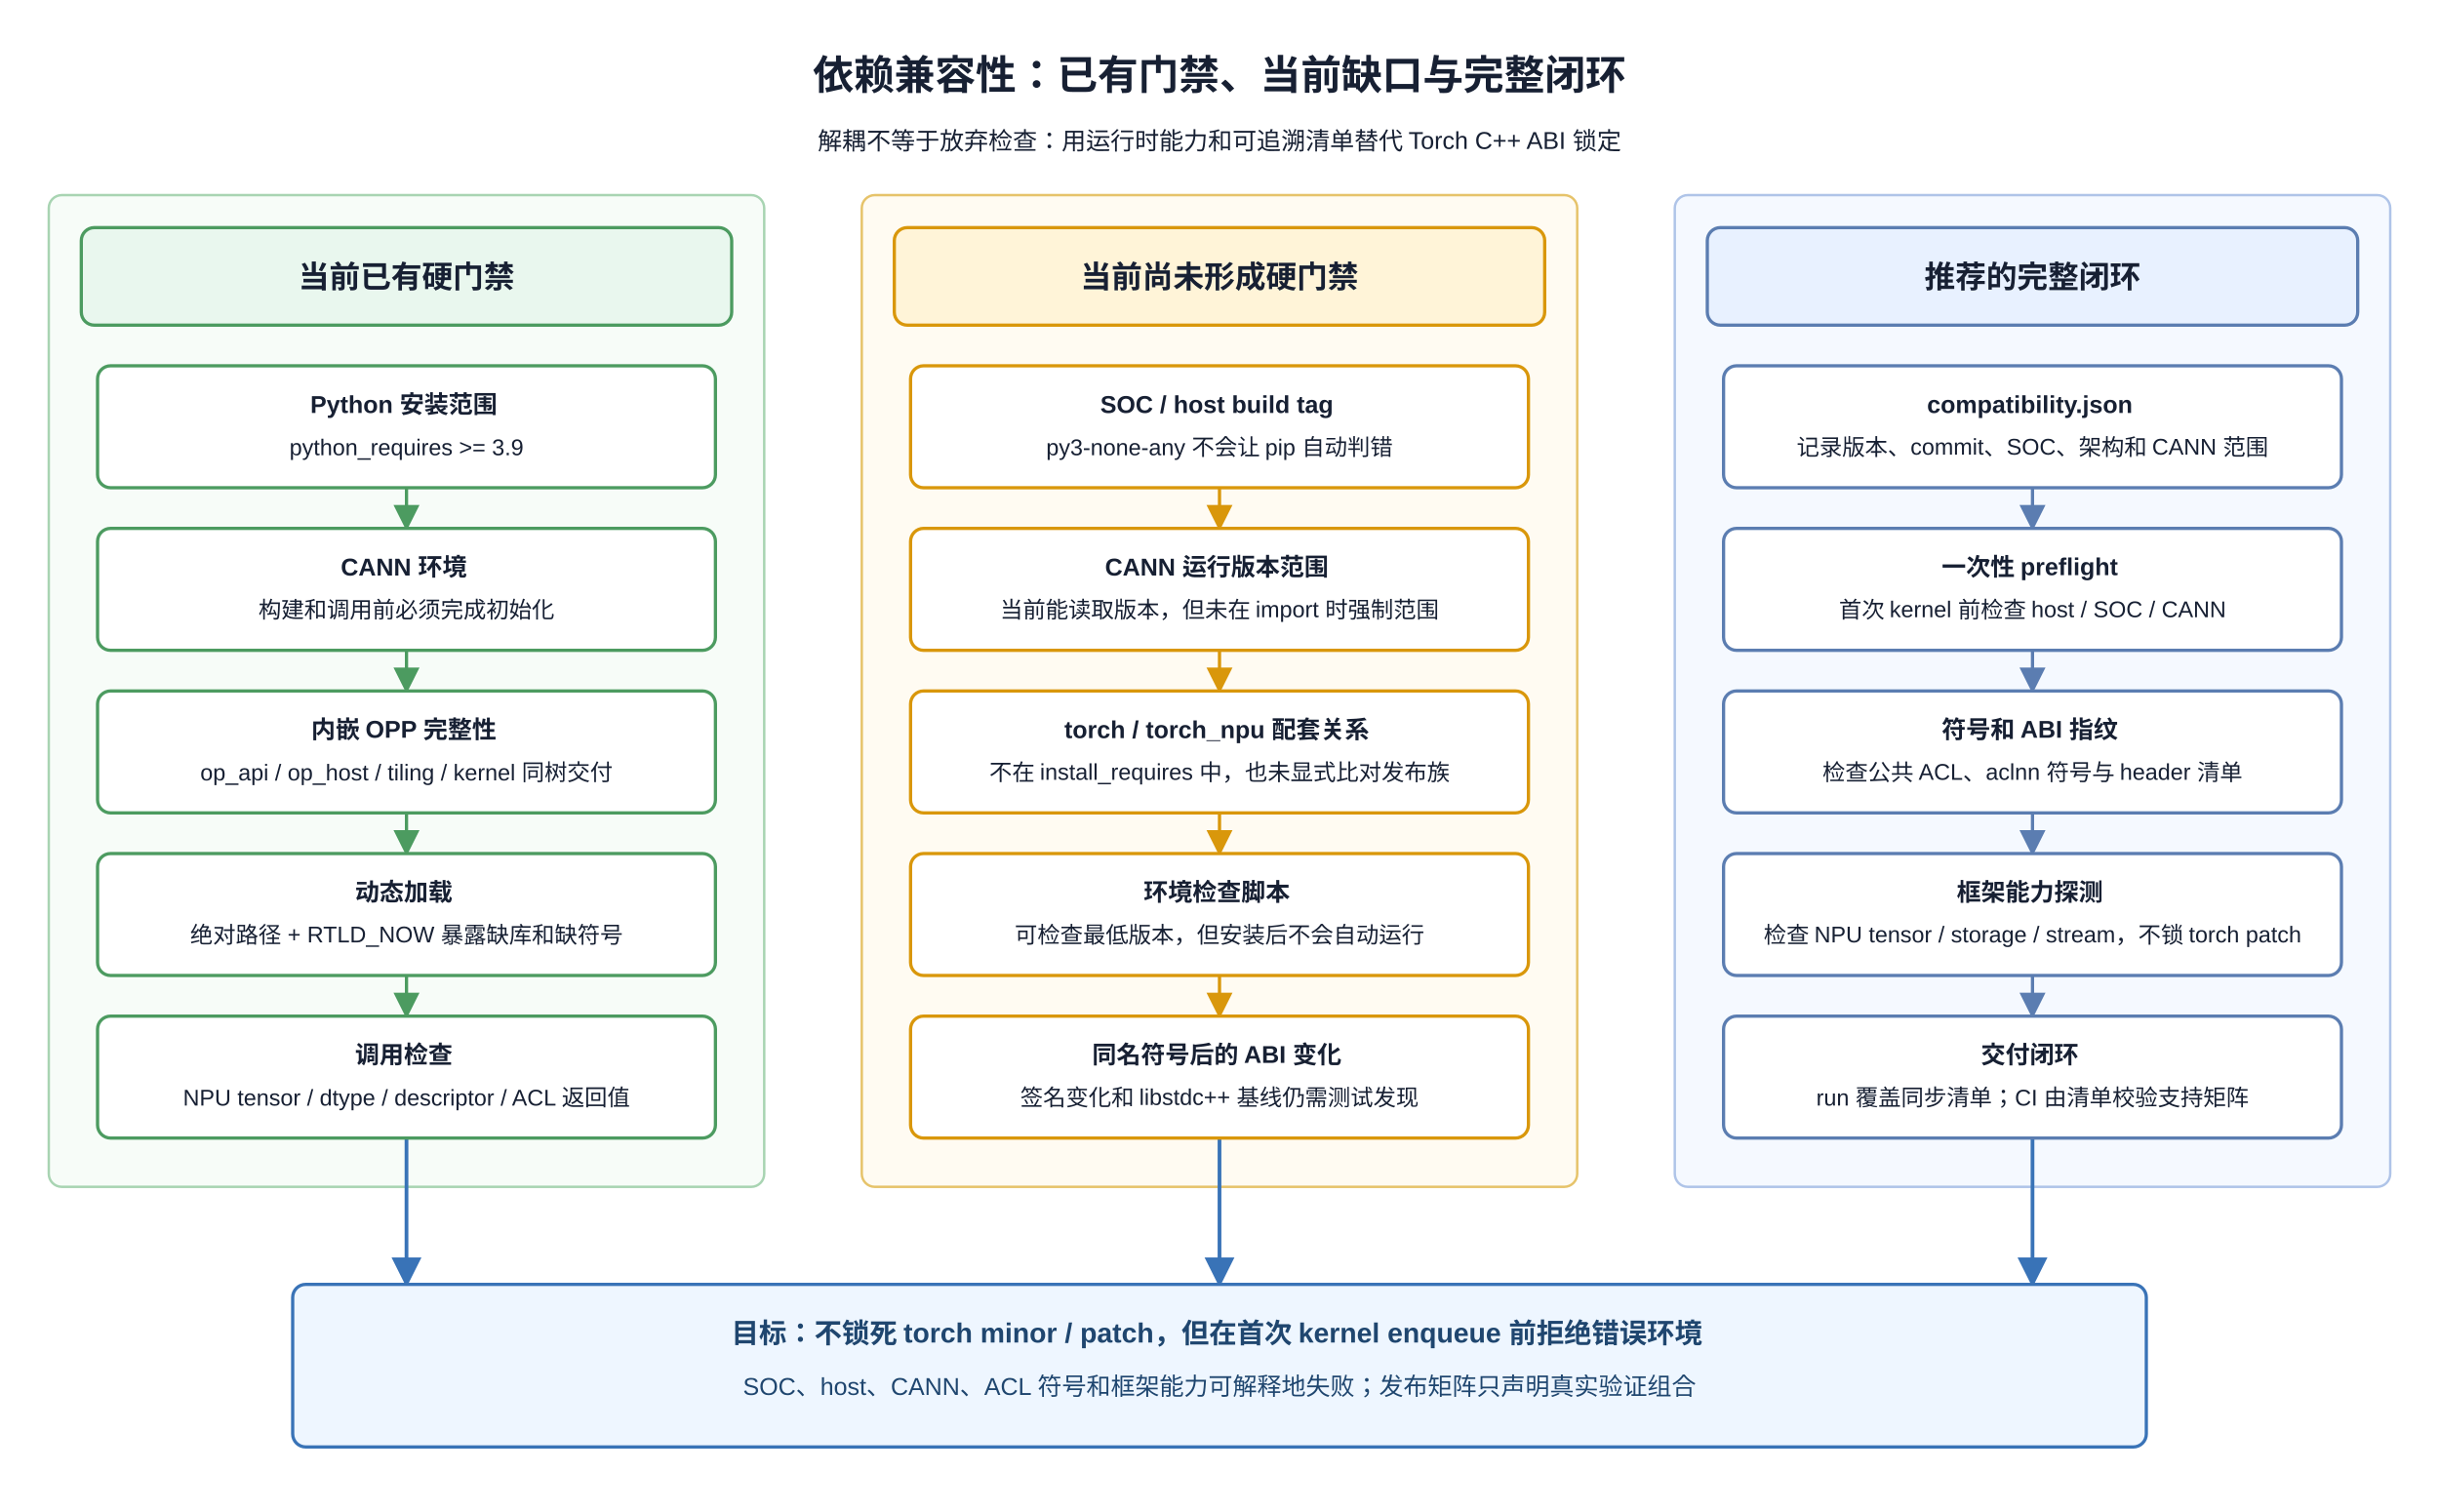
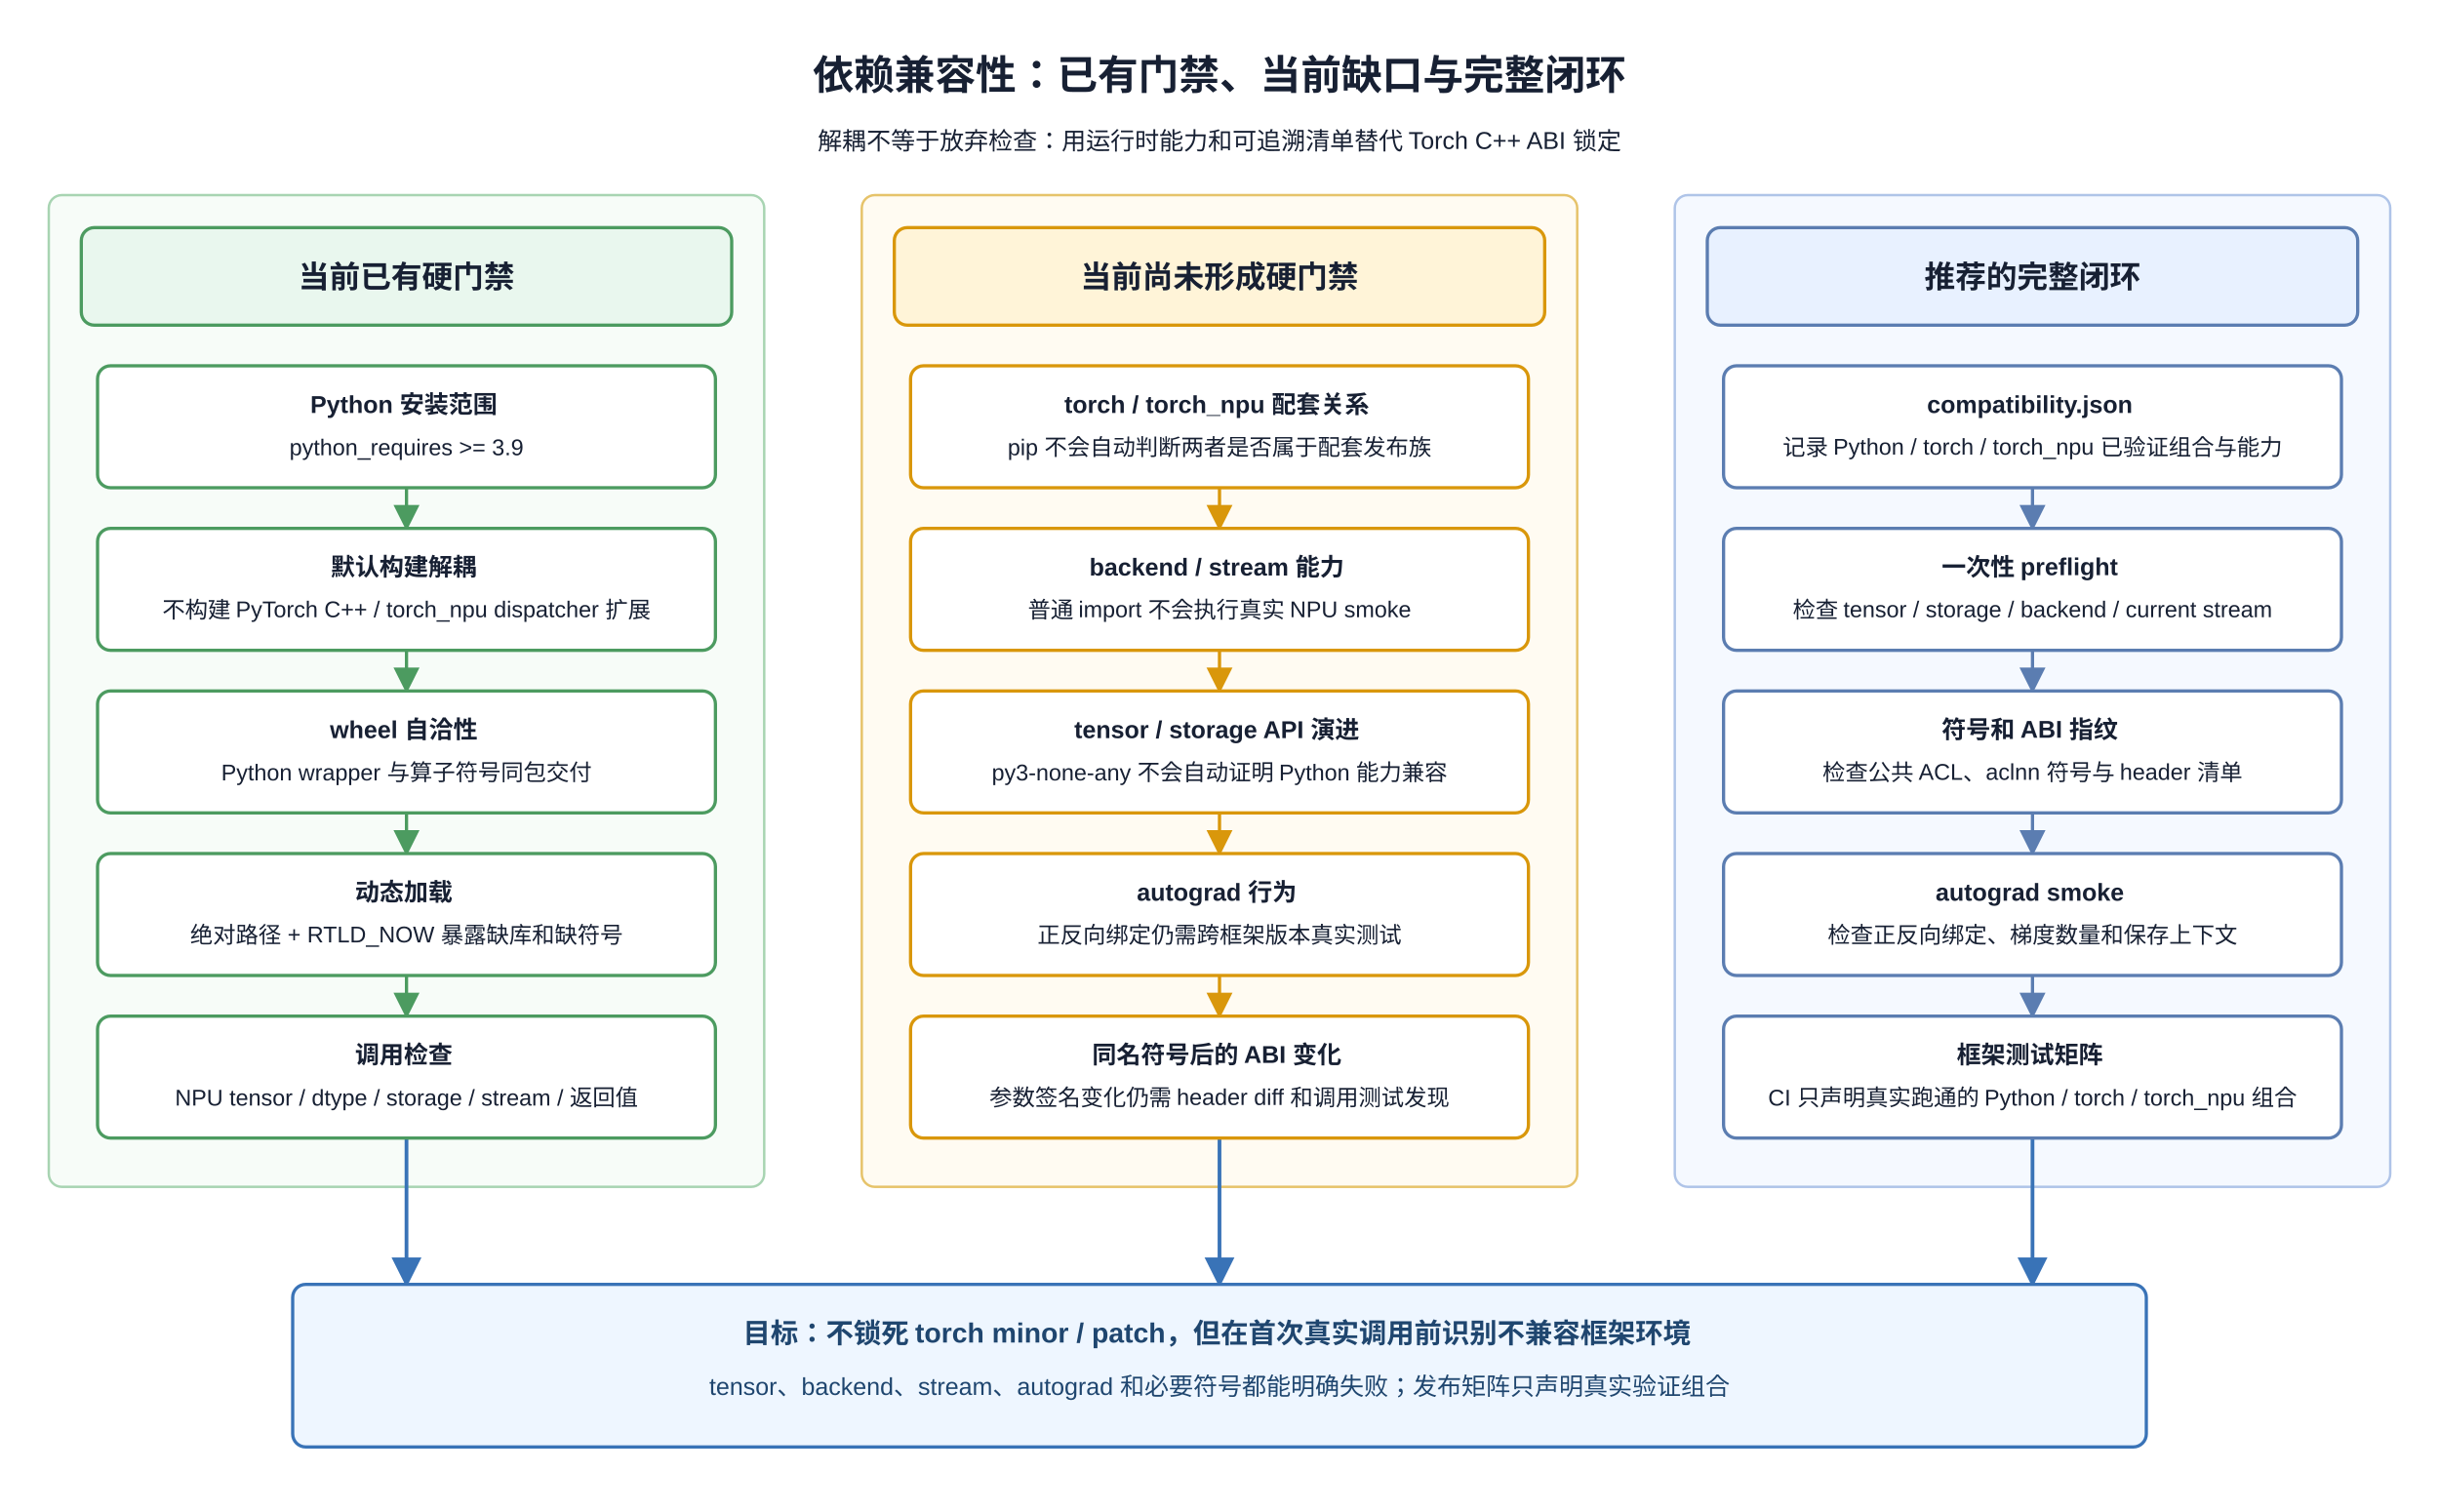
<svg xmlns="http://www.w3.org/2000/svg" width="1500" height="930" viewBox="0 0 1500 930" role="img" aria-labelledby="title desc">
  <defs>
    <marker id="arrow-green" viewBox="0 0 10 10" refX="9" refY="5" markerWidth="8" markerHeight="8" orient="auto-start-reverse">
      <path d="M0 0 L10 5 L0 10 Z" fill="#4C9B60" />
    </marker>
    <marker id="arrow-amber" viewBox="0 0 10 10" refX="9" refY="5" markerWidth="8" markerHeight="8" orient="auto-start-reverse">
      <path d="M0 0 L10 5 L0 10 Z" fill="#D9970B" />
    </marker>
    <marker id="arrow-blue" viewBox="0 0 10 10" refX="9" refY="5" markerWidth="8" markerHeight="8" orient="auto-start-reverse">
      <path d="M0 0 L10 5 L0 10 Z" fill="#5B7DB1" />
    </marker>
    <marker id="arrow-result" viewBox="0 0 10 10" refX="9" refY="5" markerWidth="8" markerHeight="8" orient="auto-start-reverse">
      <path d="M0 0 L10 5 L0 10 Z" fill="#3973B7" />
    </marker>
    <style>
      text { font-family: Arial, "Microsoft YaHei", sans-serif; fill: #172033; letter-spacing: 0; }
      .panel { rx: 8; stroke-width: 1.5; }
      .box { rx: 8; stroke-width: 2; }
      .header { font-size: 19px; font-weight: 700; }
      .node-title { font-size: 15px; font-weight: 700; }
      .node-text { font-size: 14px; }
      .edge { fill: none; stroke-width: 2; }
      .result-edge { fill: none; stroke-width: 2.3; }
    </style>
  </defs>
  <rect width="1500" height="930" fill="#FFFFFF" />
  <text x="750" y="55" text-anchor="middle" font-size="25" font-weight="700">依赖兼容性：已有门禁、当前缺口与完整闭环</text>
  <text x="750" y="92" text-anchor="middle" font-size="15" fill="#52606D">解耦不等于放弃检查：用运行时能力和可追溯清单替代 Torch C++ ABI 锁定</text>
  <rect class="panel" x="30" y="120" width="440" height="610" fill="#F7FCF8" stroke="#A8D4B2" />
  <rect class="panel" x="530" y="120" width="440" height="610" fill="#FFFBF2" stroke="#E6C36A" />
  <rect class="panel" x="1030" y="120" width="440" height="610" fill="#F5F9FF" stroke="#AFC4E8" />
  <path class="edge" d="M250 300 V325" stroke="#4C9B60" marker-end="url(#arrow-green)" />
  <path class="edge" d="M250 400 V425" stroke="#4C9B60" marker-end="url(#arrow-green)" />
  <path class="edge" d="M250 500 V525" stroke="#4C9B60" marker-end="url(#arrow-green)" />
  <path class="edge" d="M250 600 V625" stroke="#4C9B60" marker-end="url(#arrow-green)" />
  <path class="edge" d="M750 300 V325" stroke="#D9970B" marker-end="url(#arrow-amber)" />
  <path class="edge" d="M750 400 V425" stroke="#D9970B" marker-end="url(#arrow-amber)" />
  <path class="edge" d="M750 500 V525" stroke="#D9970B" marker-end="url(#arrow-amber)" />
  <path class="edge" d="M750 600 V625" stroke="#D9970B" marker-end="url(#arrow-amber)" />
  <path class="edge" d="M1250 300 V325" stroke="#5B7DB1" marker-end="url(#arrow-blue)" />
  <path class="edge" d="M1250 400 V425" stroke="#5B7DB1" marker-end="url(#arrow-blue)" />
  <path class="edge" d="M1250 500 V525" stroke="#5B7DB1" marker-end="url(#arrow-blue)" />
  <path class="edge" d="M1250 600 V625" stroke="#5B7DB1" marker-end="url(#arrow-blue)" />
  <path class="result-edge" d="M250 700 V790" stroke="#3973B7" marker-end="url(#arrow-result)" />
  <path class="result-edge" d="M750 700 V790" stroke="#3973B7" marker-end="url(#arrow-result)" />
  <path class="result-edge" d="M1250 700 V790" stroke="#3973B7" marker-end="url(#arrow-result)" />
  <rect class="box" x="50" y="140" width="400" height="60" fill="#E9F7EE" stroke="#4C9B60" />
  <text class="header" x="250" y="177" text-anchor="middle" fill="#244B2F">当前已有硬门禁</text>
  <rect class="box" x="60" y="225" width="380" height="75" fill="#FFFFFF" stroke="#4C9B60" />
  <text x="250" text-anchor="middle">
    <tspan class="node-title" x="250" y="254">Python 安装范围</tspan>
    <tspan class="node-text" x="250" y="280">python_requires &gt;= 3.9</tspan>
  </text>
  <rect class="box" x="60" y="325" width="380" height="75" fill="#FFFFFF" stroke="#4C9B60" />
  <text x="250" text-anchor="middle">
-     <tspan class="node-title" x="250" y="354">CANN 环境</tspan>
-     <tspan class="node-text" x="250" y="380">构建和调用前必须完成初始化</tspan>
+     <tspan class="node-title" x="250" y="354">默认构建解耦</tspan>
+     <tspan class="node-text" x="250" y="380">不构建 PyTorch C++ / torch_npu dispatcher 扩展</tspan>
  </text>
  <rect class="box" x="60" y="425" width="380" height="75" fill="#FFFFFF" stroke="#4C9B60" />
  <text x="250" text-anchor="middle">
-     <tspan class="node-title" x="250" y="454">内嵌 OPP 完整性</tspan>
-     <tspan class="node-text" x="250" y="480">op_api / op_host / tiling / kernel 同树交付</tspan>
+     <tspan class="node-title" x="250" y="454">wheel 自洽性</tspan>
+     <tspan class="node-text" x="250" y="480">Python wrapper 与算子符号同包交付</tspan>
  </text>
  <rect class="box" x="60" y="525" width="380" height="75" fill="#FFFFFF" stroke="#4C9B60" />
  <text x="250" text-anchor="middle">
    <tspan class="node-title" x="250" y="554">动态加载</tspan>
    <tspan class="node-text" x="250" y="580">绝对路径 + RTLD_NOW 暴露缺库和缺符号</tspan>
  </text>
  <rect class="box" x="60" y="625" width="380" height="75" fill="#FFFFFF" stroke="#4C9B60" />
  <text x="250" text-anchor="middle">
    <tspan class="node-title" x="250" y="654">调用检查</tspan>
-     <tspan class="node-text" x="250" y="680">NPU tensor / dtype / descriptor / ACL 返回值</tspan>
+     <tspan class="node-text" x="250" y="680">NPU tensor / dtype / storage / stream / 返回值</tspan>
  </text>
  <rect class="box" x="550" y="140" width="400" height="60" fill="#FFF4D8" stroke="#D9970B" />
  <text class="header" x="750" y="177" text-anchor="middle" fill="#6A4A00">当前尚未形成硬门禁</text>
  <rect class="box" x="560" y="225" width="380" height="75" fill="#FFFFFF" stroke="#D9970B" />
  <text x="750" text-anchor="middle">
-     <tspan class="node-title" x="750" y="254">SOC / host build tag</tspan>
-     <tspan class="node-text" x="750" y="280">py3-none-any 不会让 pip 自动判错</tspan>
+     <tspan class="node-title" x="750" y="254">torch / torch_npu 配套关系</tspan>
+     <tspan class="node-text" x="750" y="280">pip 不会自动判断两者是否属于配套发布族</tspan>
  </text>
  <rect class="box" x="560" y="325" width="380" height="75" fill="#FFFFFF" stroke="#D9970B" />
  <text x="750" text-anchor="middle">
-     <tspan class="node-title" x="750" y="354">CANN 运行版本范围</tspan>
-     <tspan class="node-text" x="750" y="380">当前能读取版本，但未在 import 时强制范围</tspan>
+     <tspan class="node-title" x="750" y="354">backend / stream 能力</tspan>
+     <tspan class="node-text" x="750" y="380">普通 import 不会执行真实 NPU smoke</tspan>
  </text>
  <rect class="box" x="560" y="425" width="380" height="75" fill="#FFFFFF" stroke="#D9970B" />
  <text x="750" text-anchor="middle">
-     <tspan class="node-title" x="750" y="454">torch / torch_npu 配套关系</tspan>
-     <tspan class="node-text" x="750" y="480">不在 install_requires 中，也未显式比对发布族</tspan>
+     <tspan class="node-title" x="750" y="454">tensor / storage API 演进</tspan>
+     <tspan class="node-text" x="750" y="480">py3-none-any 不会自动证明 Python 能力兼容</tspan>
  </text>
  <rect class="box" x="560" y="525" width="380" height="75" fill="#FFFFFF" stroke="#D9970B" />
  <text x="750" text-anchor="middle">
-     <tspan class="node-title" x="750" y="554">环境检查脚本</tspan>
-     <tspan class="node-text" x="750" y="580">可检查最低版本，但安装后不会自动运行</tspan>
+     <tspan class="node-title" x="750" y="554">autograd 行为</tspan>
+     <tspan class="node-text" x="750" y="580">正反向绑定仍需跨框架版本真实测试</tspan>
  </text>
  <rect class="box" x="560" y="625" width="380" height="75" fill="#FFFFFF" stroke="#D9970B" />
  <text x="750" text-anchor="middle">
    <tspan class="node-title" x="750" y="654">同名符号后的 ABI 变化</tspan>
-     <tspan class="node-text" x="750" y="680">签名变化和 libstdc++ 基线仍需测试发现</tspan>
+     <tspan class="node-text" x="750" y="680">参数签名变化仍需 header diff 和调用测试发现</tspan>
  </text>
  <rect class="box" x="1050" y="140" width="400" height="60" fill="#E8F1FF" stroke="#5B7DB1" />
  <text class="header" x="1250" y="177" text-anchor="middle" fill="#24466F">推荐的完整闭环</text>
  <rect class="box" x="1060" y="225" width="380" height="75" fill="#FFFFFF" stroke="#5B7DB1" />
  <text x="1250" text-anchor="middle">
    <tspan class="node-title" x="1250" y="254">compatibility.json</tspan>
-     <tspan class="node-text" x="1250" y="280">记录版本、commit、SOC、架构和 CANN 范围</tspan>
+     <tspan class="node-text" x="1250" y="280">记录 Python / torch / torch_npu 已验证组合与能力</tspan>
  </text>
  <rect class="box" x="1060" y="325" width="380" height="75" fill="#FFFFFF" stroke="#5B7DB1" />
  <text x="1250" text-anchor="middle">
    <tspan class="node-title" x="1250" y="354">一次性 preflight</tspan>
-     <tspan class="node-text" x="1250" y="380">首次 kernel 前检查 host / SOC / CANN</tspan>
+     <tspan class="node-text" x="1250" y="380">检查 tensor / storage / backend / current stream</tspan>
  </text>
  <rect class="box" x="1060" y="425" width="380" height="75" fill="#FFFFFF" stroke="#5B7DB1" />
  <text x="1250" text-anchor="middle">
    <tspan class="node-title" x="1250" y="454">符号和 ABI 指纹</tspan>
    <tspan class="node-text" x="1250" y="480">检查公共 ACL、aclnn 符号与 header 清单</tspan>
  </text>
  <rect class="box" x="1060" y="525" width="380" height="75" fill="#FFFFFF" stroke="#5B7DB1" />
  <text x="1250" text-anchor="middle">
-     <tspan class="node-title" x="1250" y="554">框架能力探测</tspan>
-     <tspan class="node-text" x="1250" y="580">检查 NPU tensor / storage / stream，不锁 torch patch</tspan>
+     <tspan class="node-title" x="1250" y="554">autograd smoke</tspan>
+     <tspan class="node-text" x="1250" y="580">检查正反向绑定、梯度数量和保存上下文</tspan>
  </text>
  <rect class="box" x="1060" y="625" width="380" height="75" fill="#FFFFFF" stroke="#5B7DB1" />
  <text x="1250" text-anchor="middle">
-     <tspan class="node-title" x="1250" y="654">交付闭环</tspan>
-     <tspan class="node-text" x="1250" y="680">run 覆盖同步清单；CI 由清单校验支持矩阵</tspan>
+     <tspan class="node-title" x="1250" y="654">框架测试矩阵</tspan>
+     <tspan class="node-text" x="1250" y="680">CI 只声明真实跑通的 Python / torch / torch_npu 组合</tspan>
  </text>
  <rect class="box" x="180" y="790" width="1140" height="100" fill="#EEF6FF" stroke="#3973B7" stroke-width="2.5" />
  <text x="750" text-anchor="middle">
-     <tspan x="750" y="826" font-size="17" font-weight="700" fill="#1F466F">目标：不锁死 torch minor / patch，但在首次 kernel enqueue 前拒绝错误环境</tspan>
-     <tspan x="750" y="858" font-size="15" fill="#1F466F">SOC、host、CANN、ACL 符号和框架能力可解释地失败；发布矩阵只声明真实验证组合</tspan>
+     <tspan x="750" y="826" font-size="17" font-weight="700" fill="#1F466F">目标：不锁死 torch minor / patch，但在首次真实调用前识别不兼容框架环境</tspan>
+     <tspan x="750" y="858" font-size="15" fill="#1F466F">tensor、backend、stream、autograd 和必要符号都能明确失败；发布矩阵只声明真实验证组合</tspan>
  </text>
</svg>
